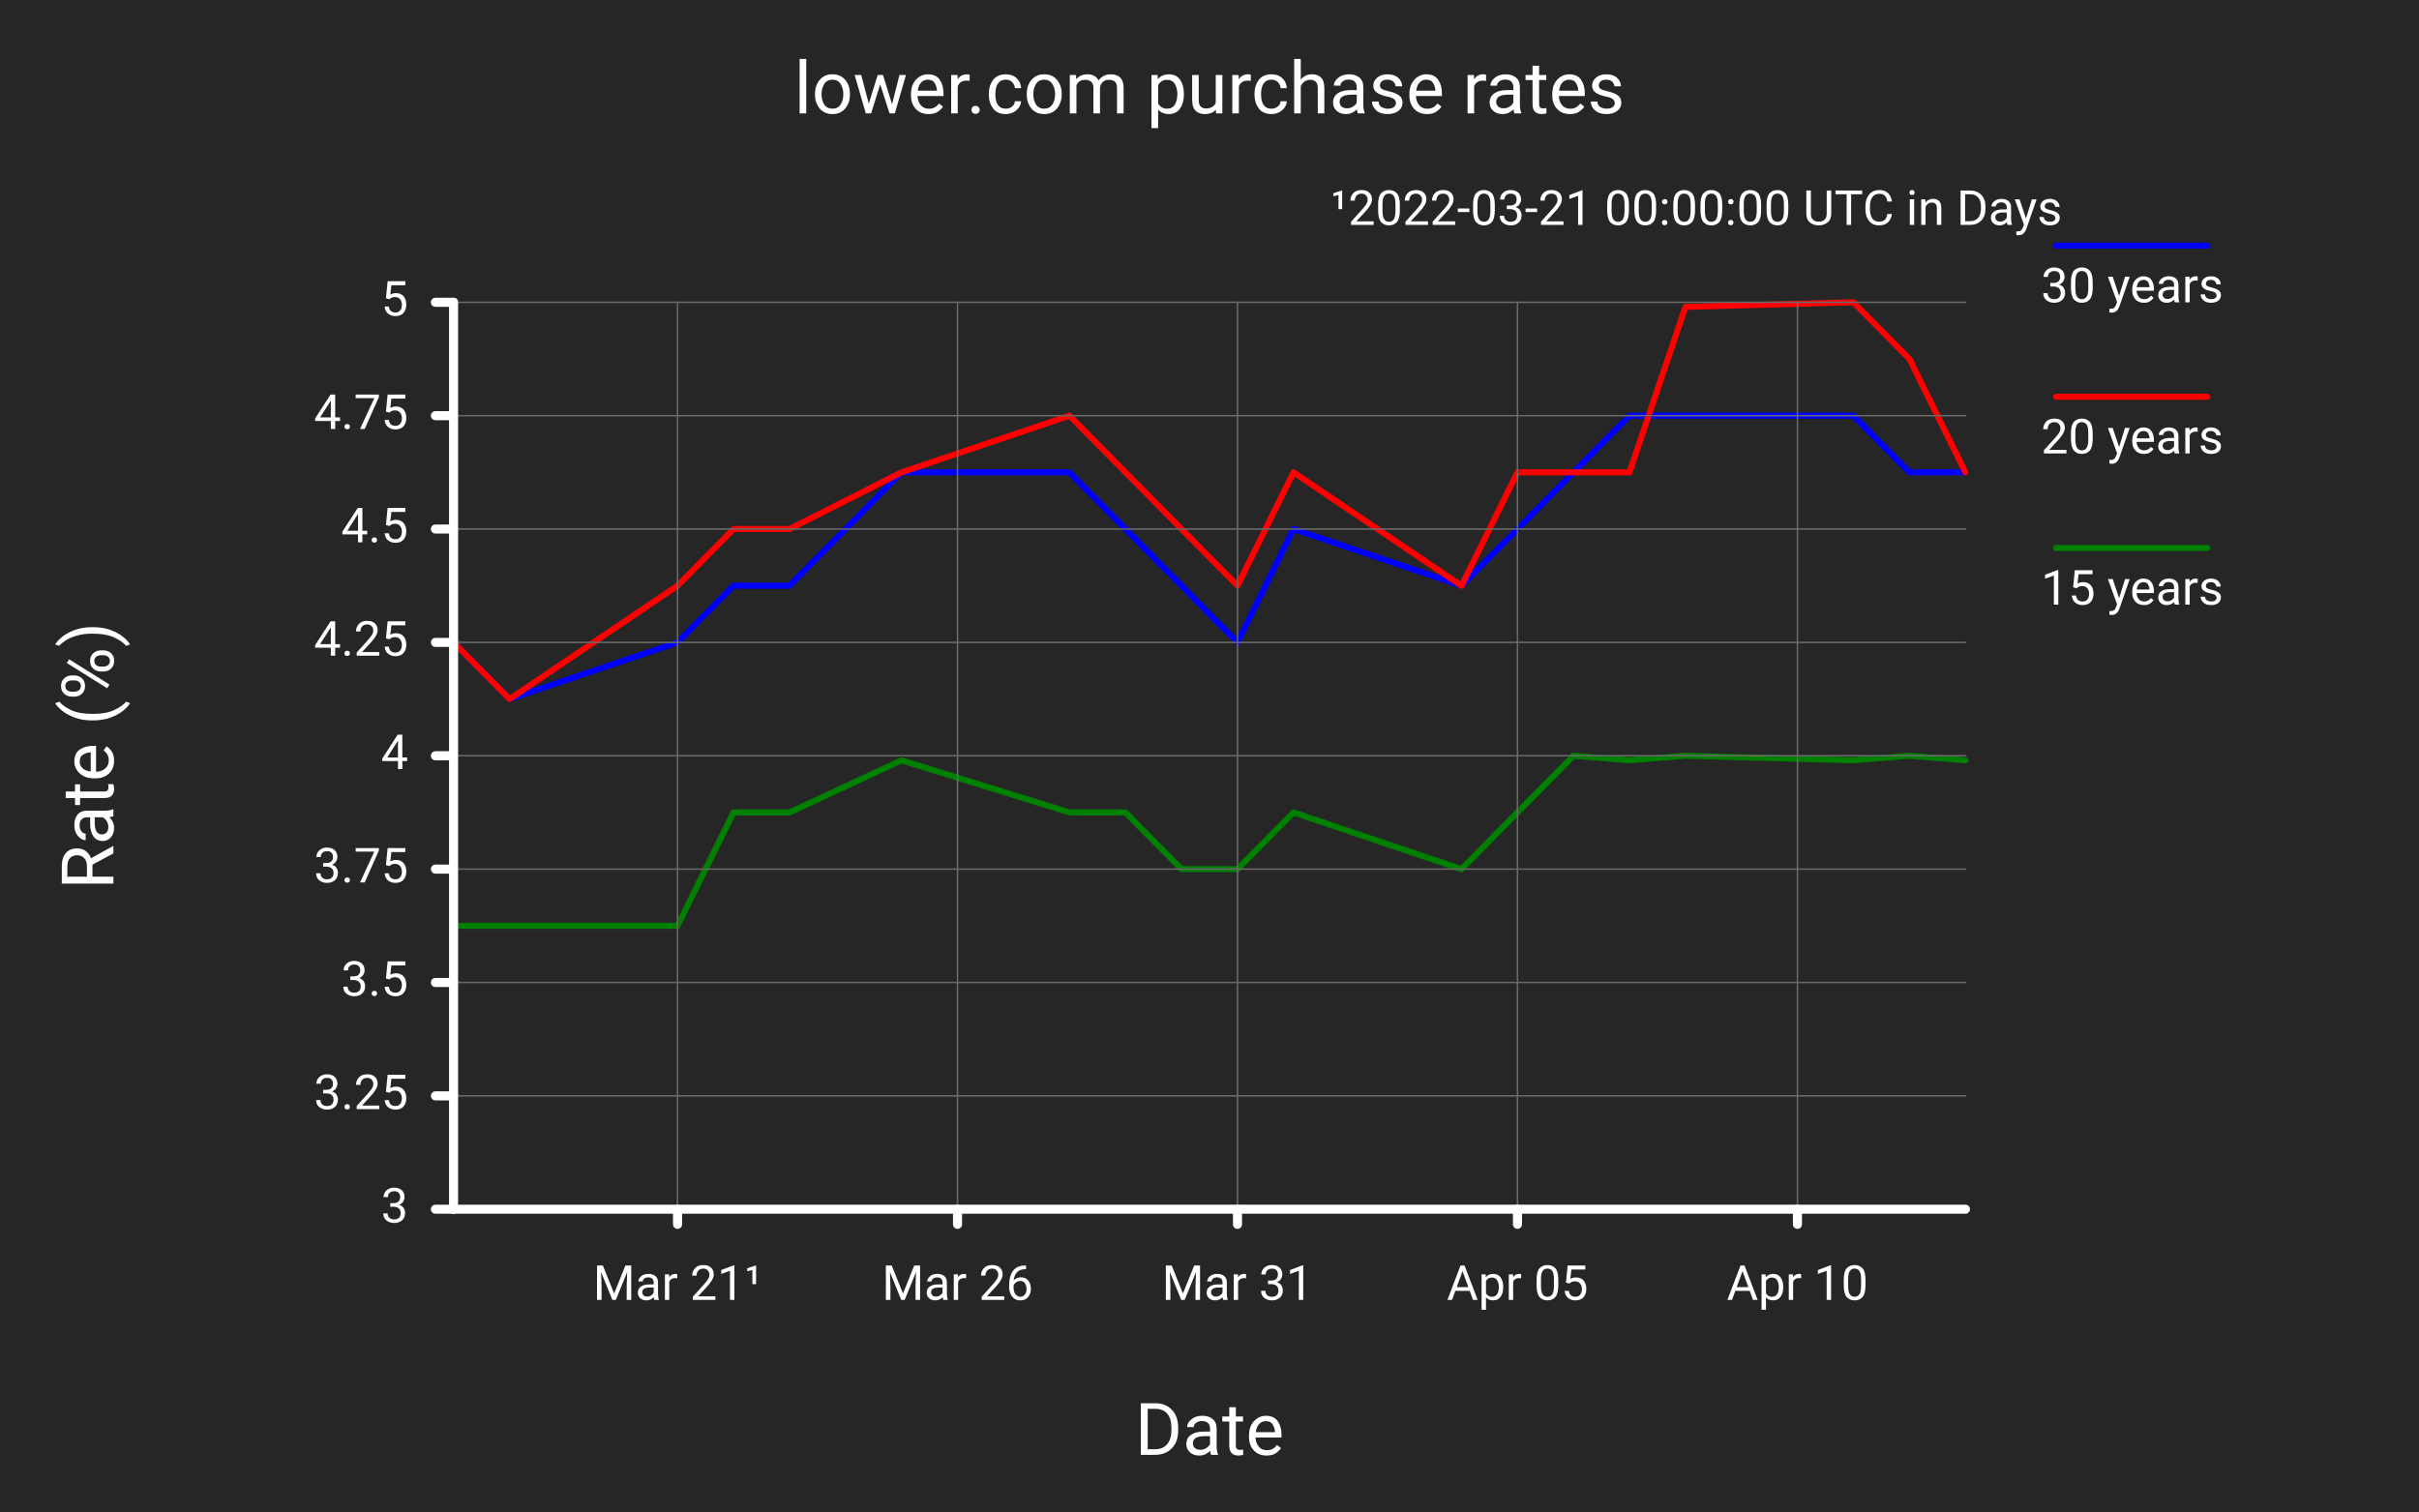
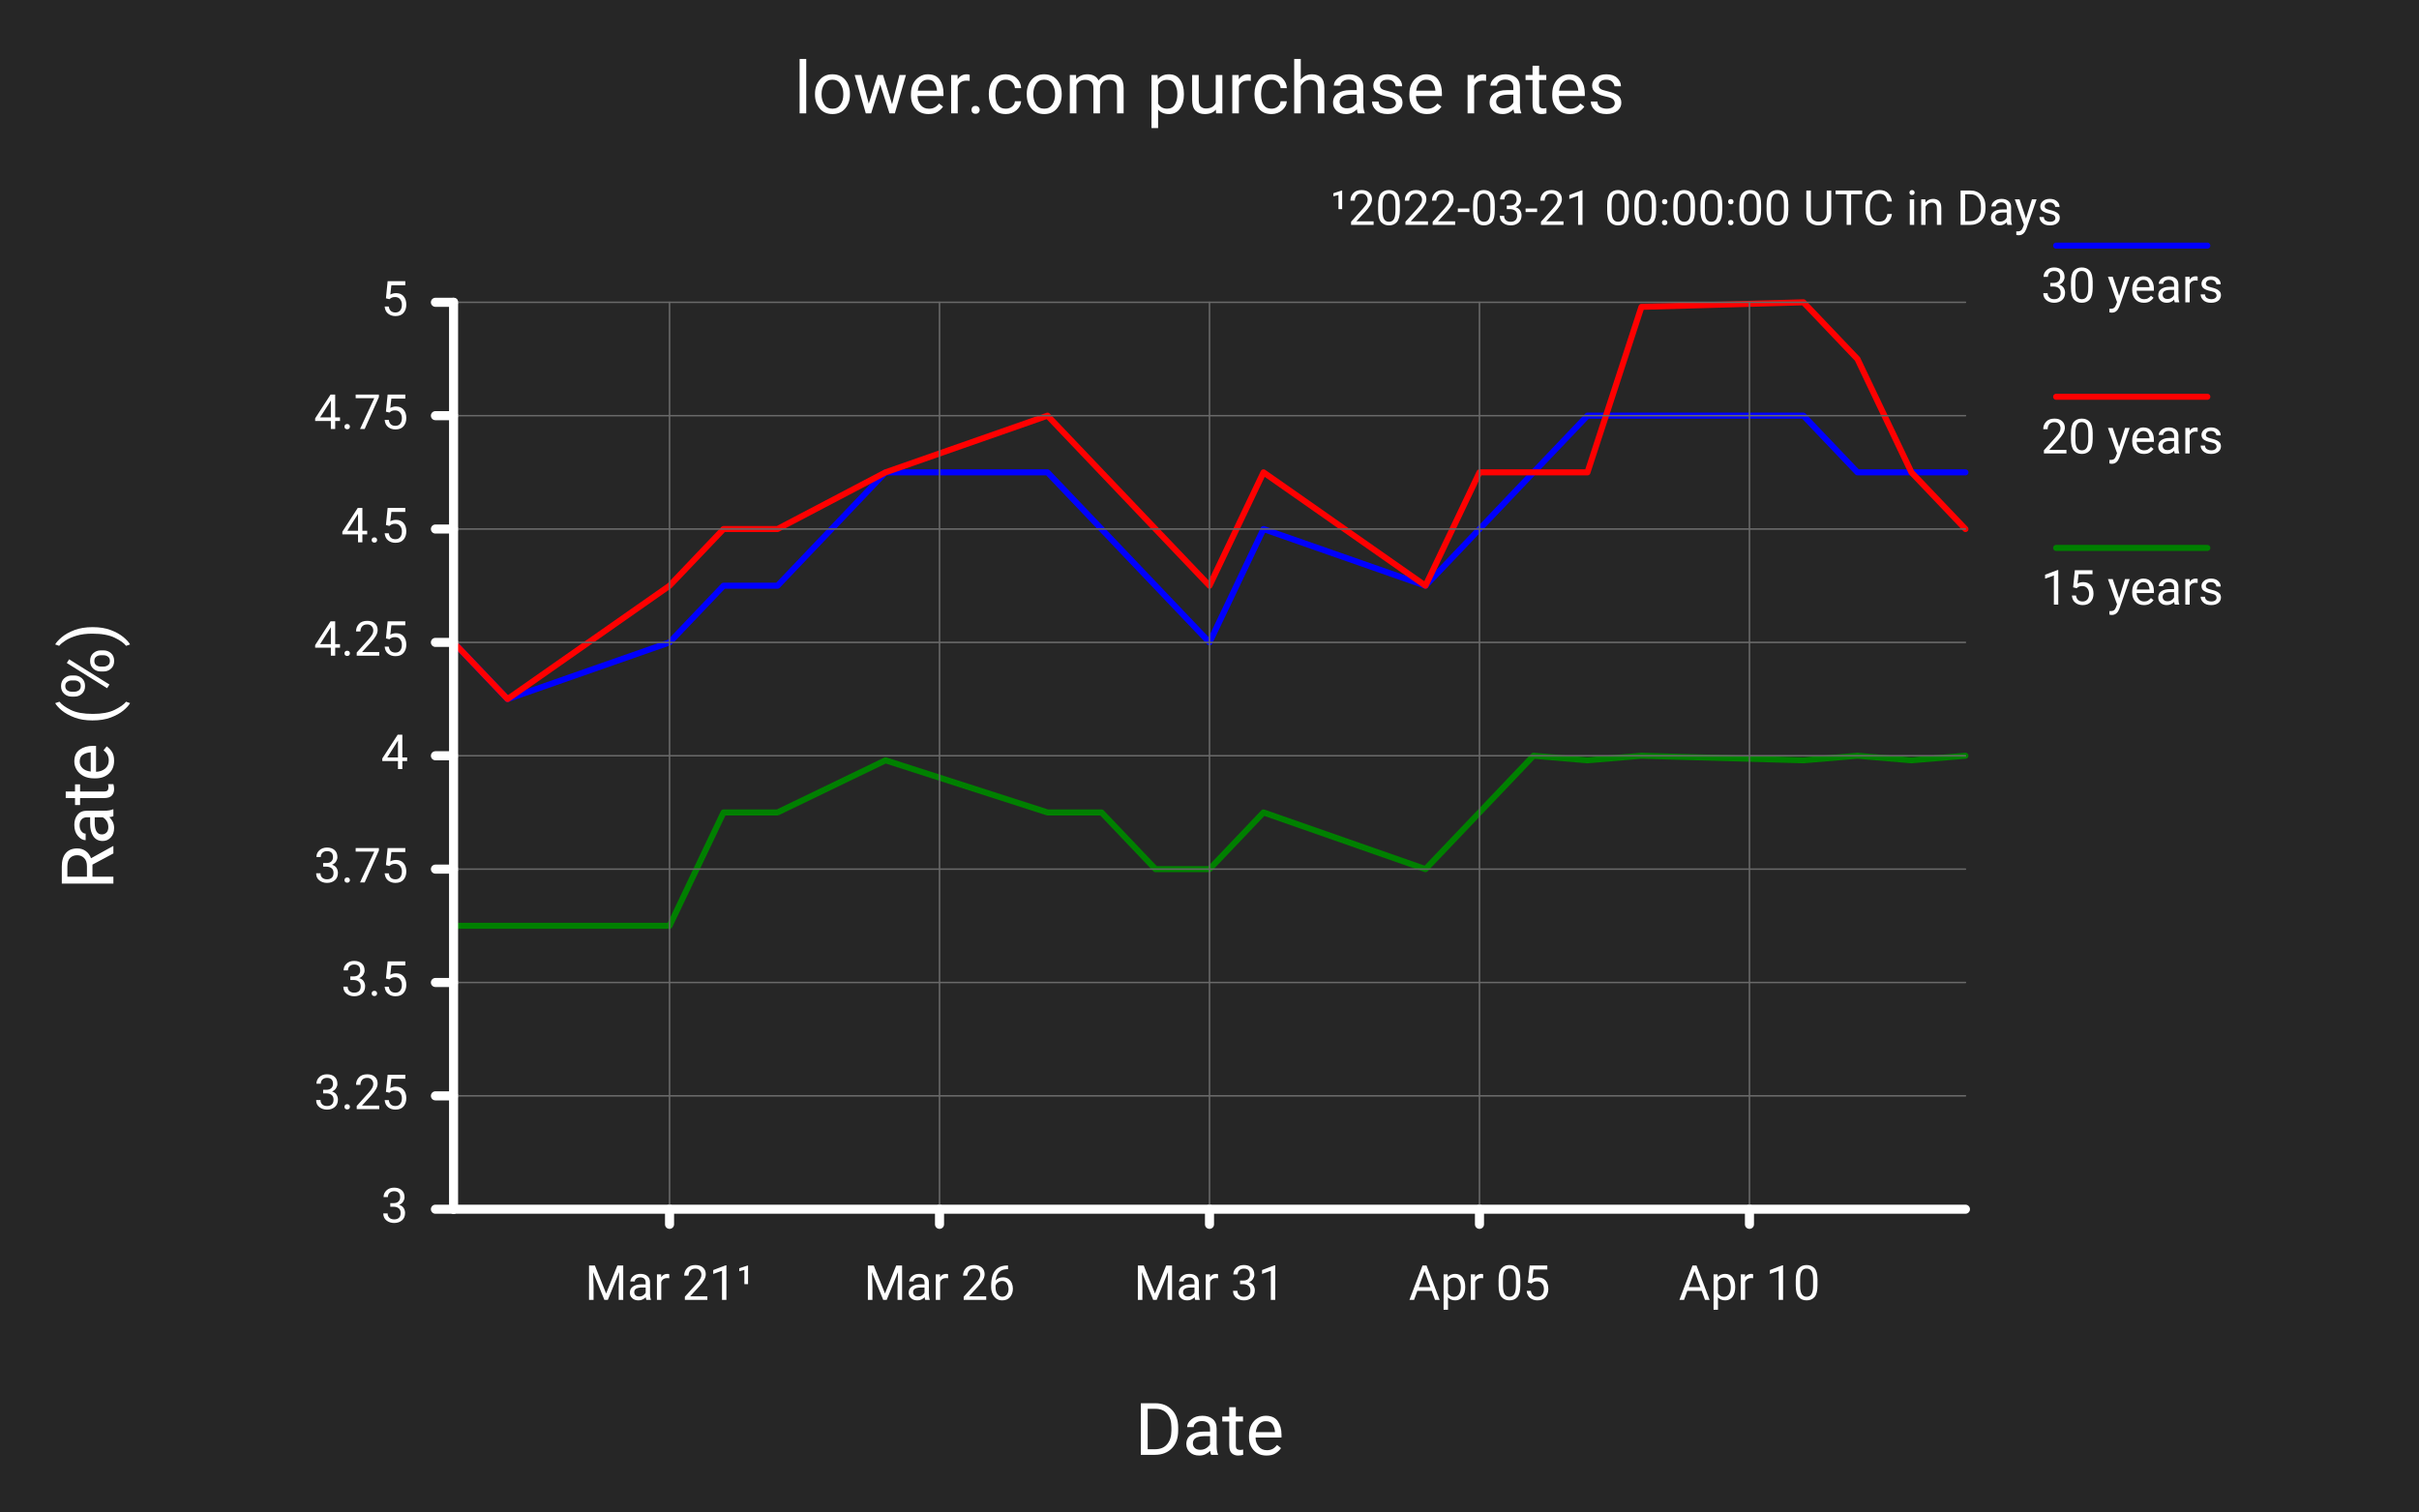
<svg xmlns="http://www.w3.org/2000/svg" class="poloto" width="800" height="500" viewBox="0 0 800 500">
  <style>.poloto{stroke-linecap:round;stroke-linejoin:round;font-family:Roboto,sans-serif;font-size:16px;}.poloto_background{fill:#262626;}.poloto_scatter{stroke-width:7}.poloto_tick_line{stroke:dimgray;stroke-width:0.5}.poloto_line{stroke-width:2}.poloto_text{fill: white;}.poloto_axis_lines{stroke: white;stroke-width:3;fill:none;stroke-dasharray:none}.poloto_title{font-size:24px;dominant-baseline:start;text-anchor:middle;}.poloto_xname{font-size:24px;dominant-baseline:start;text-anchor:middle;}.poloto_yname{font-size:24px;dominant-baseline:start;text-anchor:middle;}.poloto0stroke{stroke:blue;}.poloto1stroke{stroke:red;}.poloto2stroke{stroke:green;}.poloto3stroke{stroke:gold;}.poloto4stroke{stroke:aqua;}.poloto5stroke{stroke:lime;}.poloto6stroke{stroke:orange;}.poloto7stroke{stroke:chocolate;}.poloto0fill{fill:blue;}.poloto1fill{fill:red;}.poloto2fill{fill:green;}.poloto3fill{fill:gold;}.poloto4fill{fill:aqua;}.poloto5fill{fill:lime;}.poloto6fill{fill:orange;}.poloto7fill{fill:chocolate;}</style>
  <circle r="1e5" class="poloto_background" />
  <text class="poloto_text poloto_legend_text" x="675" y="100">30 years</text>
  <line class="poloto_line poloto_legend_icon poloto0stroke poloto0legend" stroke="black" x1="680" x2="730" y1="81.25" y2="81.25" />
-   <path class="poloto_line poloto0stroke" fill="none" stroke="black" d=" M 150.00 212.50 L 168.52 231.25 L 224.07 212.50 L 242.59 193.75 L 261.11 193.75 L 261.11 193.75 L 298.15 156.25 L 353.70 156.25 L 372.22 175.00 L 390.74 193.75 L 409.26 212.50 L 427.78 175.00 L 483.33 193.75 L 501.85 175.00 L 520.37 156.25 L 538.89 137.50 L 557.41 137.50 L 612.96 137.50 L 631.48 156.25 L 650.00 156.25" />
+   <path class="poloto_line poloto0stroke" fill="none" stroke="black" d=" M 150.00 212.50 L 167.86 231.25 L 221.43 212.50 L 239.29 193.75 L 257.14 193.75 L 257.14 193.75 L 292.86 156.25 L 346.43 156.25 L 364.29 175.00 L 382.14 193.75 L 400.00 212.50 L 417.86 175.00 L 471.43 193.75 L 489.29 175.00 L 507.14 156.25 L 525.00 137.50 L 542.86 137.50 L 596.43 137.50 L 614.29 156.25 L 632.14 156.25 L 650.00 156.25" />
  <text class="poloto_text poloto_legend_text" x="675" y="150">20 years</text>
  <line class="poloto_line poloto_legend_icon poloto1stroke poloto1legend" stroke="black" x1="680" x2="730" y1="131.25" y2="131.25" />
-   <path class="poloto_line poloto1stroke" fill="none" stroke="black" d=" M 150.00 212.50 L 168.52 231.25 L 224.07 193.75 L 242.59 175.00 L 261.11 175.00 L 261.11 175.00 L 298.15 156.25 L 353.70 137.50 L 372.22 156.25 L 390.74 175.00 L 409.26 193.75 L 427.78 156.25 L 483.33 193.75 L 501.85 156.25 L 520.37 156.25 L 538.89 156.25 L 557.41 101.50 L 612.96 100.00 L 631.48 118.75 L 650.00 156.25" />
+   <path class="poloto_line poloto1stroke" fill="none" stroke="black" d=" M 150.00 212.50 L 167.86 231.25 L 221.43 193.75 L 239.29 175.00 L 257.14 175.00 L 257.14 175.00 L 292.86 156.25 L 346.43 137.50 L 364.29 156.25 L 382.14 175.00 L 400.00 193.75 L 417.86 156.25 L 471.43 193.75 L 489.29 156.25 L 507.14 156.25 L 525.00 156.25 L 542.86 101.50 L 596.43 100.00 L 614.29 118.75 L 632.14 156.25 L 650.00 175.00" />
  <text class="poloto_text poloto_legend_text" x="675" y="200">15 years</text>
  <line class="poloto_line poloto_legend_icon poloto2stroke poloto2legend" stroke="black" x1="680" x2="730" y1="181.25" y2="181.25" />
-   <path class="poloto_line poloto2stroke" fill="none" stroke="black" d=" M 150.00 306.25 L 168.52 306.25 L 224.07 306.25 L 242.59 268.75 L 261.11 268.75 L 261.11 268.75 L 298.15 251.50 L 353.70 268.75 L 372.22 268.75 L 390.74 287.50 L 409.26 287.50 L 427.78 268.75 L 483.33 287.50 L 501.85 268.75 L 520.37 250.00 L 538.89 251.50 L 557.41 250.00 L 612.96 251.50 L 631.48 250.00 L 650.00 251.50" />
+   <path class="poloto_line poloto2stroke" fill="none" stroke="black" d=" M 150.00 306.25 L 167.86 306.25 L 221.43 306.25 L 239.29 268.75 L 257.14 268.75 L 257.14 268.75 L 292.86 251.50 L 346.43 268.75 L 364.29 268.75 L 382.14 287.50 L 400.00 287.50 L 417.86 268.75 L 471.43 287.50 L 489.29 268.75 L 507.14 250.00 L 525.00 251.50 L 542.86 250.00 L 596.43 251.50 L 614.29 250.00 L 632.14 251.50 L 650.00 250.00" />
  <text class="poloto_labels poloto_text poloto_title" x="400" y="37.5">lower.com purchase rates</text>
  <text class="poloto_labels poloto_text poloto_xname" x="400" y="481.25">Date</text>
  <text class="poloto_labels poloto_text poloto_yname" transform="rotate(-90,37.5,250)" x="37.5" y="250">Rate (%)</text>
  <text class="poloto_tick_labels poloto_text" dominant-baseline="middle" text-anchor="start" x="150" y="70" />
  <line class="poloto_axis_lines" stroke="black" x1="150" x2="144" y1="400" y2="400" />
  <line class="poloto_tick_line" stroke="black" x1="150" x2="650" y1="400" y2="400" />
  <text class="poloto_tick_labels poloto_text" dominant-baseline="middle" text-anchor="end" x="135" y="400">3</text>
  <line class="poloto_axis_lines" stroke="black" x1="150" x2="144" y1="362.5" y2="362.5" />
  <line class="poloto_tick_line" stroke="black" x1="150" x2="650" y1="362.5" y2="362.5" />
  <text class="poloto_tick_labels poloto_text" dominant-baseline="middle" text-anchor="end" x="135" y="362.5">3.25</text>
  <line class="poloto_axis_lines" stroke="black" x1="150" x2="144" y1="325" y2="325" />
  <line class="poloto_tick_line" stroke="black" x1="150" x2="650" y1="325" y2="325" />
  <text class="poloto_tick_labels poloto_text" dominant-baseline="middle" text-anchor="end" x="135" y="325">3.5</text>
  <line class="poloto_axis_lines" stroke="black" x1="150" x2="144" y1="287.5" y2="287.5" />
  <line class="poloto_tick_line" stroke="black" x1="150" x2="650" y1="287.5" y2="287.5" />
  <text class="poloto_tick_labels poloto_text" dominant-baseline="middle" text-anchor="end" x="135" y="287.5">3.75</text>
  <line class="poloto_axis_lines" stroke="black" x1="150" x2="144" y1="250" y2="250" />
  <line class="poloto_tick_line" stroke="black" x1="150" x2="650" y1="250" y2="250" />
  <text class="poloto_tick_labels poloto_text" dominant-baseline="middle" text-anchor="end" x="135" y="250">4</text>
  <line class="poloto_axis_lines" stroke="black" x1="150" x2="144" y1="212.5" y2="212.5" />
  <line class="poloto_tick_line" stroke="black" x1="150" x2="650" y1="212.5" y2="212.5" />
  <text class="poloto_tick_labels poloto_text" dominant-baseline="middle" text-anchor="end" x="135" y="212.5">4.25</text>
  <line class="poloto_axis_lines" stroke="black" x1="150" x2="144" y1="175" y2="175" />
  <line class="poloto_tick_line" stroke="black" x1="150" x2="650" y1="175" y2="175" />
  <text class="poloto_tick_labels poloto_text" dominant-baseline="middle" text-anchor="end" x="135" y="175">4.5</text>
  <line class="poloto_axis_lines" stroke="black" x1="150" x2="144" y1="137.5" y2="137.5" />
  <line class="poloto_tick_line" stroke="black" x1="150" x2="650" y1="137.5" y2="137.5" />
  <text class="poloto_tick_labels poloto_text" dominant-baseline="middle" text-anchor="end" x="135" y="137.5">4.75</text>
  <line class="poloto_axis_lines" stroke="black" x1="150" x2="144" y1="100" y2="100" />
  <line class="poloto_tick_line" stroke="black" x1="150" x2="650" y1="100" y2="100" />
  <text class="poloto_tick_labels poloto_text" dominant-baseline="middle" text-anchor="end" x="135" y="100">5</text>
  <text class="poloto_tick_labels poloto_text" dominant-baseline="middle" text-anchor="start" x="440" y="70">¹2022-03-21 00:00:00 UTC in Days</text>
-   <line class="poloto_axis_lines" stroke="black" x1="224.074" x2="224.074" y1="400" y2="405" />
-   <line class="poloto_tick_line" stroke="black" x1="224.074" x2="224.074" y1="400" y2="100" />
-   <text class="poloto_tick_labels poloto_text" dominant-baseline="start" text-anchor="middle" x="224.074" y="430">Mar 21¹</text>
-   <line class="poloto_axis_lines" stroke="black" x1="316.667" x2="316.667" y1="400" y2="405" />
-   <line class="poloto_tick_line" stroke="black" x1="316.667" x2="316.667" y1="400" y2="100" />
-   <text class="poloto_tick_labels poloto_text" dominant-baseline="start" text-anchor="middle" x="316.667" y="430">Mar 26</text>
-   <line class="poloto_axis_lines" stroke="black" x1="409.259" x2="409.259" y1="400" y2="405" />
-   <line class="poloto_tick_line" stroke="black" x1="409.259" x2="409.259" y1="400" y2="100" />
-   <text class="poloto_tick_labels poloto_text" dominant-baseline="start" text-anchor="middle" x="409.259" y="430">Mar 31</text>
-   <line class="poloto_axis_lines" stroke="black" x1="501.852" x2="501.852" y1="400" y2="405" />
-   <line class="poloto_tick_line" stroke="black" x1="501.852" x2="501.852" y1="400" y2="100" />
-   <text class="poloto_tick_labels poloto_text" dominant-baseline="start" text-anchor="middle" x="501.852" y="430">Apr 05</text>
-   <line class="poloto_axis_lines" stroke="black" x1="594.444" x2="594.444" y1="400" y2="405" />
-   <line class="poloto_tick_line" stroke="black" x1="594.444" x2="594.444" y1="400" y2="100" />
-   <text class="poloto_tick_labels poloto_text" dominant-baseline="start" text-anchor="middle" x="594.444" y="430">Apr 10</text>
+   <line class="poloto_axis_lines" stroke="black" x1="221.429" x2="221.429" y1="400" y2="405" />
+   <line class="poloto_tick_line" stroke="black" x1="221.429" x2="221.429" y1="400" y2="100" />
+   <text class="poloto_tick_labels poloto_text" dominant-baseline="start" text-anchor="middle" x="221.429" y="430">Mar 21¹</text>
+   <line class="poloto_axis_lines" stroke="black" x1="310.714" x2="310.714" y1="400" y2="405" />
+   <line class="poloto_tick_line" stroke="black" x1="310.714" x2="310.714" y1="400" y2="100" />
+   <text class="poloto_tick_labels poloto_text" dominant-baseline="start" text-anchor="middle" x="310.714" y="430">Mar 26</text>
+   <line class="poloto_axis_lines" stroke="black" x1="400" x2="400" y1="400" y2="405" />
+   <line class="poloto_tick_line" stroke="black" x1="400" x2="400" y1="400" y2="100" />
+   <text class="poloto_tick_labels poloto_text" dominant-baseline="start" text-anchor="middle" x="400" y="430">Mar 31</text>
+   <line class="poloto_axis_lines" stroke="black" x1="489.286" x2="489.286" y1="400" y2="405" />
+   <line class="poloto_tick_line" stroke="black" x1="489.286" x2="489.286" y1="400" y2="100" />
+   <text class="poloto_tick_labels poloto_text" dominant-baseline="start" text-anchor="middle" x="489.286" y="430">Apr 05</text>
+   <line class="poloto_axis_lines" stroke="black" x1="578.571" x2="578.571" y1="400" y2="405" />
+   <line class="poloto_tick_line" stroke="black" x1="578.571" x2="578.571" y1="400" y2="100" />
+   <text class="poloto_tick_labels poloto_text" dominant-baseline="start" text-anchor="middle" x="578.571" y="430">Apr 10</text>
  <path stroke="black" fill="none" class="poloto_axis_lines" d=" M 150 400 L 650 400" />
  <path stroke="black" fill="none" class="poloto_axis_lines" d=" M 150 400 L 150 100" />
</svg>
